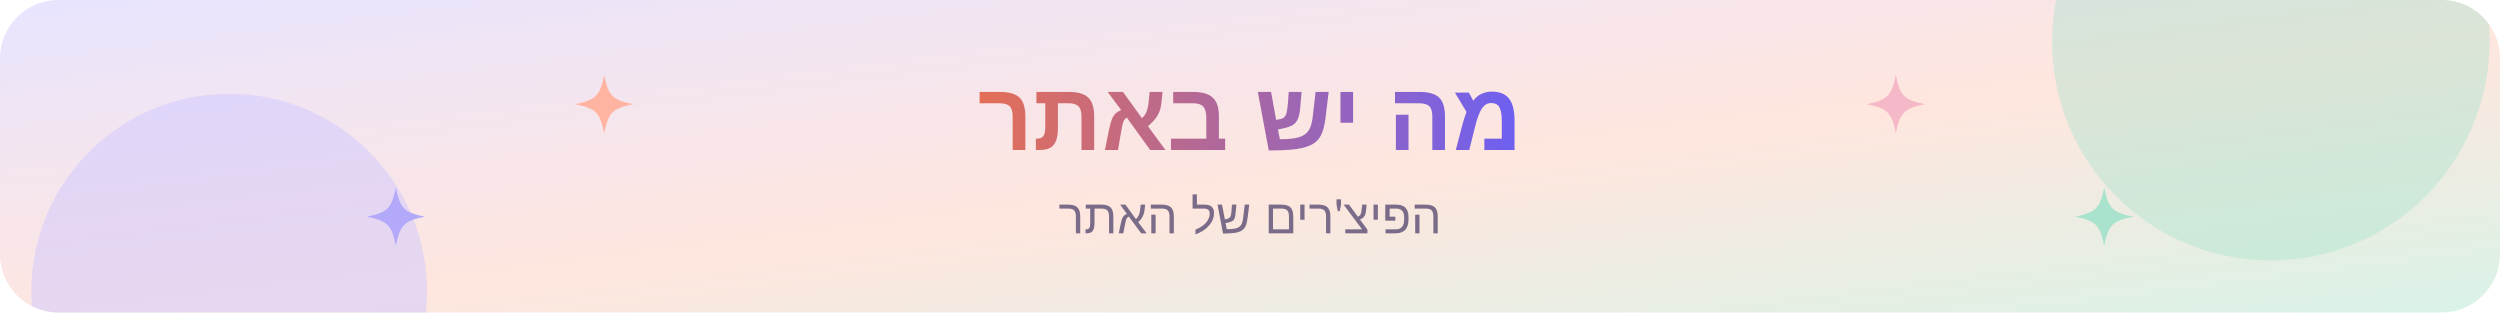
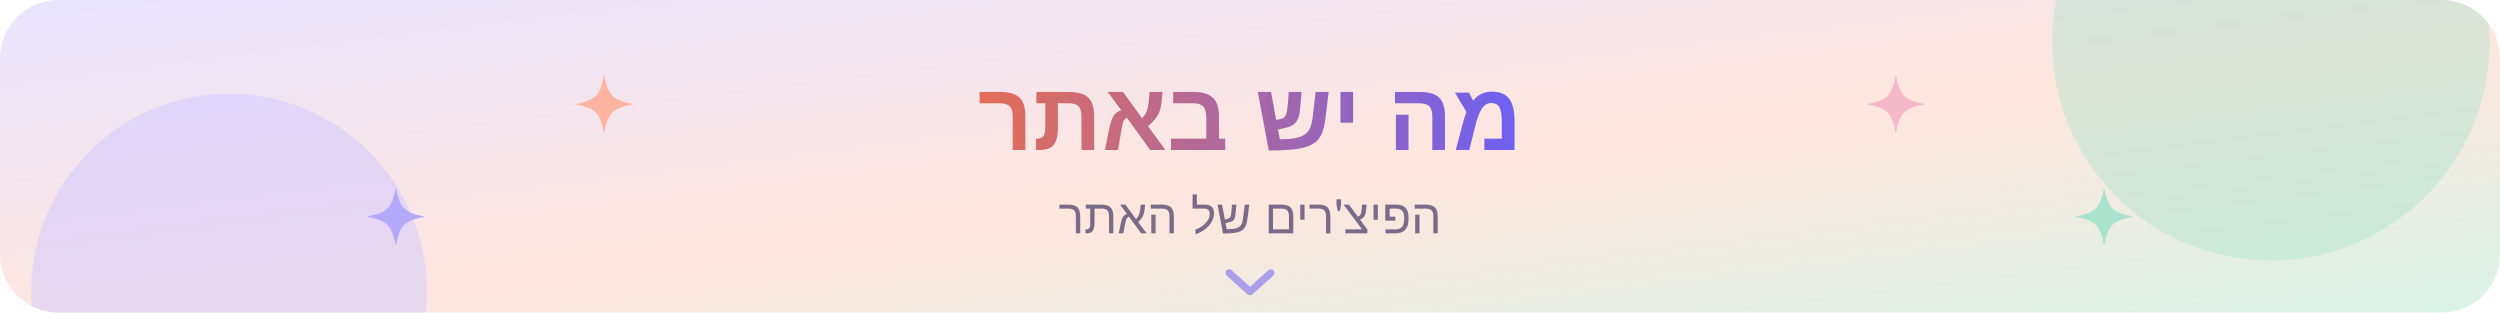
<svg xmlns="http://www.w3.org/2000/svg" viewBox="0 0 1200 150" width="1200" height="150" role="img" aria-label="מה יש באתר">
  <defs>
    <linearGradient id="bg" x1="0" y1="0" x2="1" y2="1">
      <stop offset="0" stop-color="#E8E4FF" />
      <stop offset=".55" stop-color="#FFE6DE" />
      <stop offset="1" stop-color="#D9F3E7" />
    </linearGradient>
    <linearGradient id="t" x1="0" y1="0" x2="1" y2="0">
      <stop offset="0" stop-color="#E36E57" />
      <stop offset="1" stop-color="#6F60F0" />
    </linearGradient>
    <clipPath id="c">
      <rect width="1200" height="150" rx="28" />
    </clipPath>
    <path id="s" d="M0-14C2-4 4-2 14 0 4 2 2 4 0 14-2 4-4 2-14 0-4-2-2-4 0-14Z" />
    <path id="pin" d="M0 0C-5-9-22-20-22-37a22 22 0 0 1 44 0C22-20 5-9 0 0Z" />
  </defs>
  <style>
.blob{animation:drift 11s ease-in-out infinite alternate}.b2{animation-duration:14s;animation-direction:alternate-reverse}.b3{animation-duration:17s}
.bob{animation:bob 3.4s ease-in-out infinite}.d1{animation-delay:-.9s}.d2{animation-delay:-1.8s}.d3{animation-delay:-2.6s}
.walk{stroke-dasharray:3 15;animation:walk 3s linear infinite}
.tw{animation:tw 3.2s ease-in-out infinite}.t2{animation-delay:-1s}.t3{animation-delay:-2s}
.rise{animation:rise .9s ease-out both}.r2{animation-delay:.2s}
@keyframes drift{to{transform:translate(40px,-20px) scale(1.12)}}
@keyframes bob{0%,100%{transform:translateY(0)}50%{transform:translateY(-10px)}}
@keyframes walk{to{stroke-dashoffset:-54}}
@keyframes tw{0%,100%{opacity:.35}50%{opacity:1}}
@keyframes rise{from{opacity:0;transform:translateY(16px)}}
@media (prefers-reduced-motion:reduce){*{animation:none!important}}
</style>
  <g clip-path="url(#c)">
    <rect width="1200" height="150" fill="url(#bg)" />
    <circle class="blob" cx="110" cy="140" r="95" fill="#CFC8FF" opacity=".5" />
    <circle class="blob b2" cx="1090" cy="20" r="105" fill="#A9E3CD" opacity=".42" />
    <use class="tw" href="#s" x="290" y="50" fill="#FFB4A2" />
    <use class="tw t2" href="#s" x="190" y="104" fill="#B3A9FA" />
    <use class="tw t3" href="#s" x="910" y="50" fill="#F5B8C8" />
    <use class="tw" href="#s" x="1010" y="104" fill="#A9E3CD" />
    <g font-family="-apple-system,BlinkMacSystemFont,'Segoe UI',Helvetica,Arial,sans-serif" text-anchor="middle" direction="rtl">
      <text x="600" y="72.0" font-size="46" font-weight="800" fill="url(#t)">מה יש באתר</text>
      <text x="600" y="112.0" font-size="23" fill="#7A6B88">הפיצ'רים של האתר</text>
    </g>
+     <g transform="translate(600 136)">
+       <g class="bob">
+         <path d="M-10-5l10 9 10-9" fill="none" stroke="#6F60F0" stroke-opacity=".55" stroke-width="3.5" stroke-linecap="round" stroke-linejoin="round" />
+       </g>
+     </g>
  </g>
</svg>
